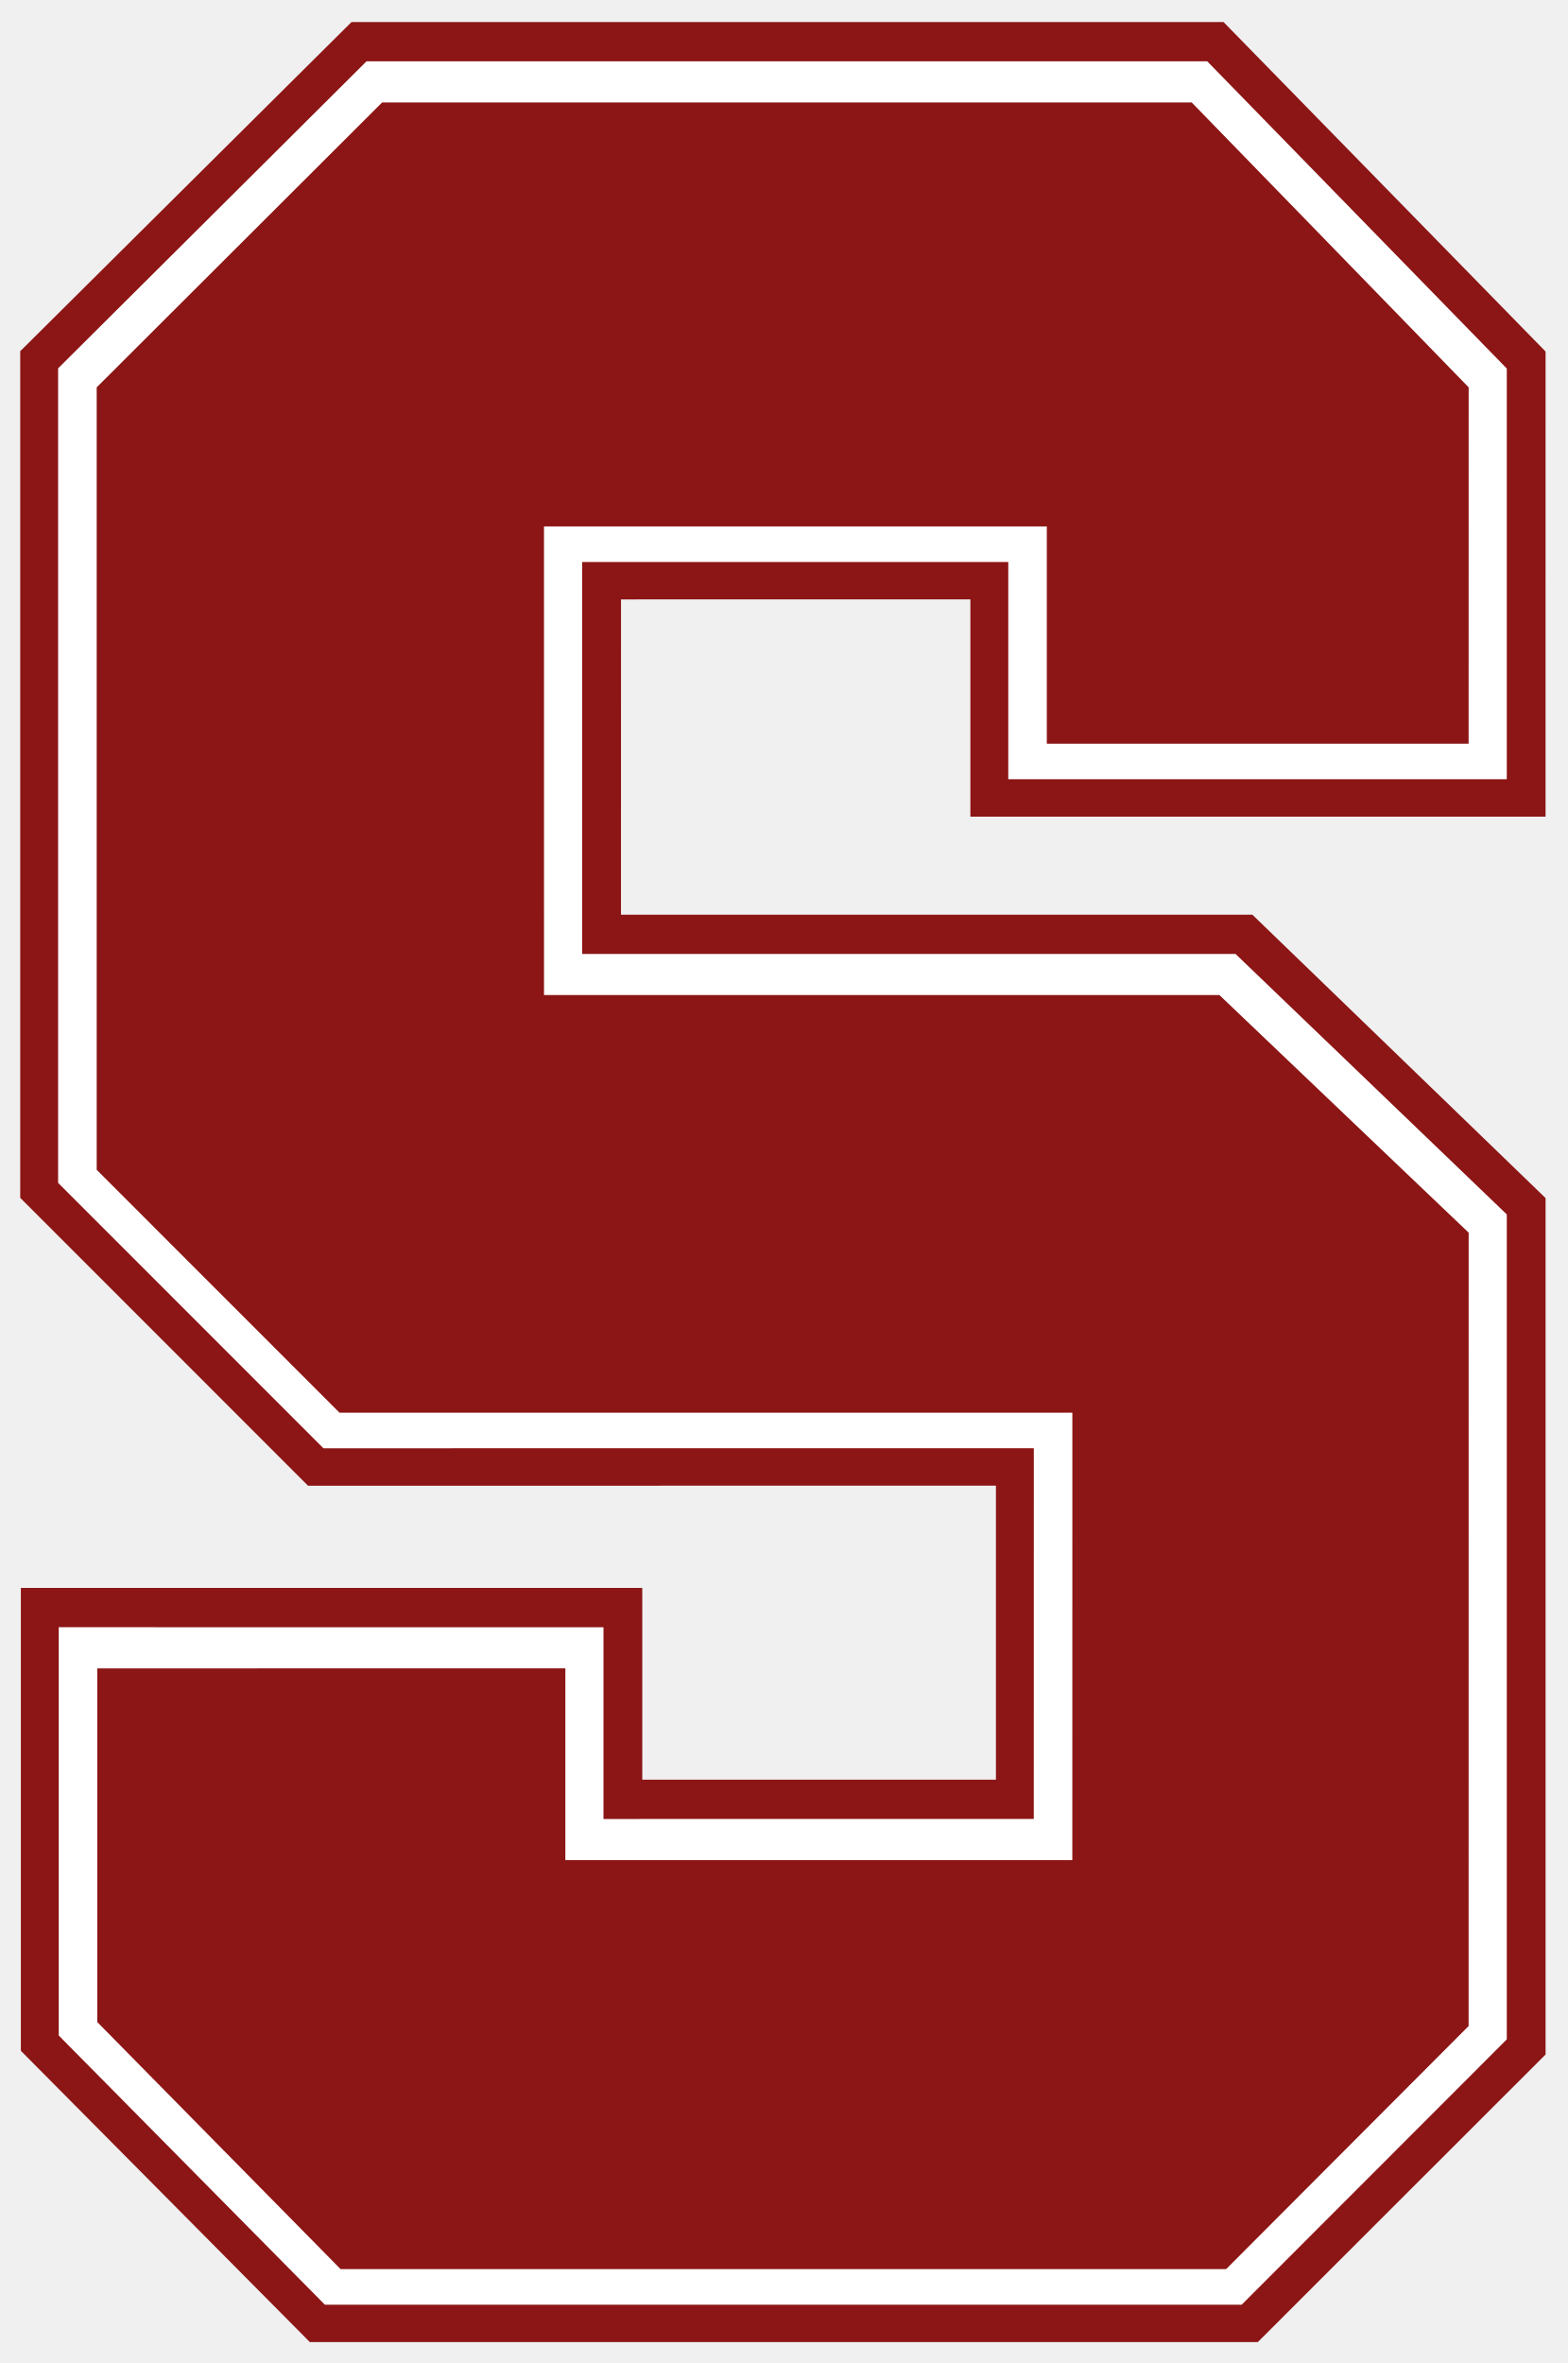
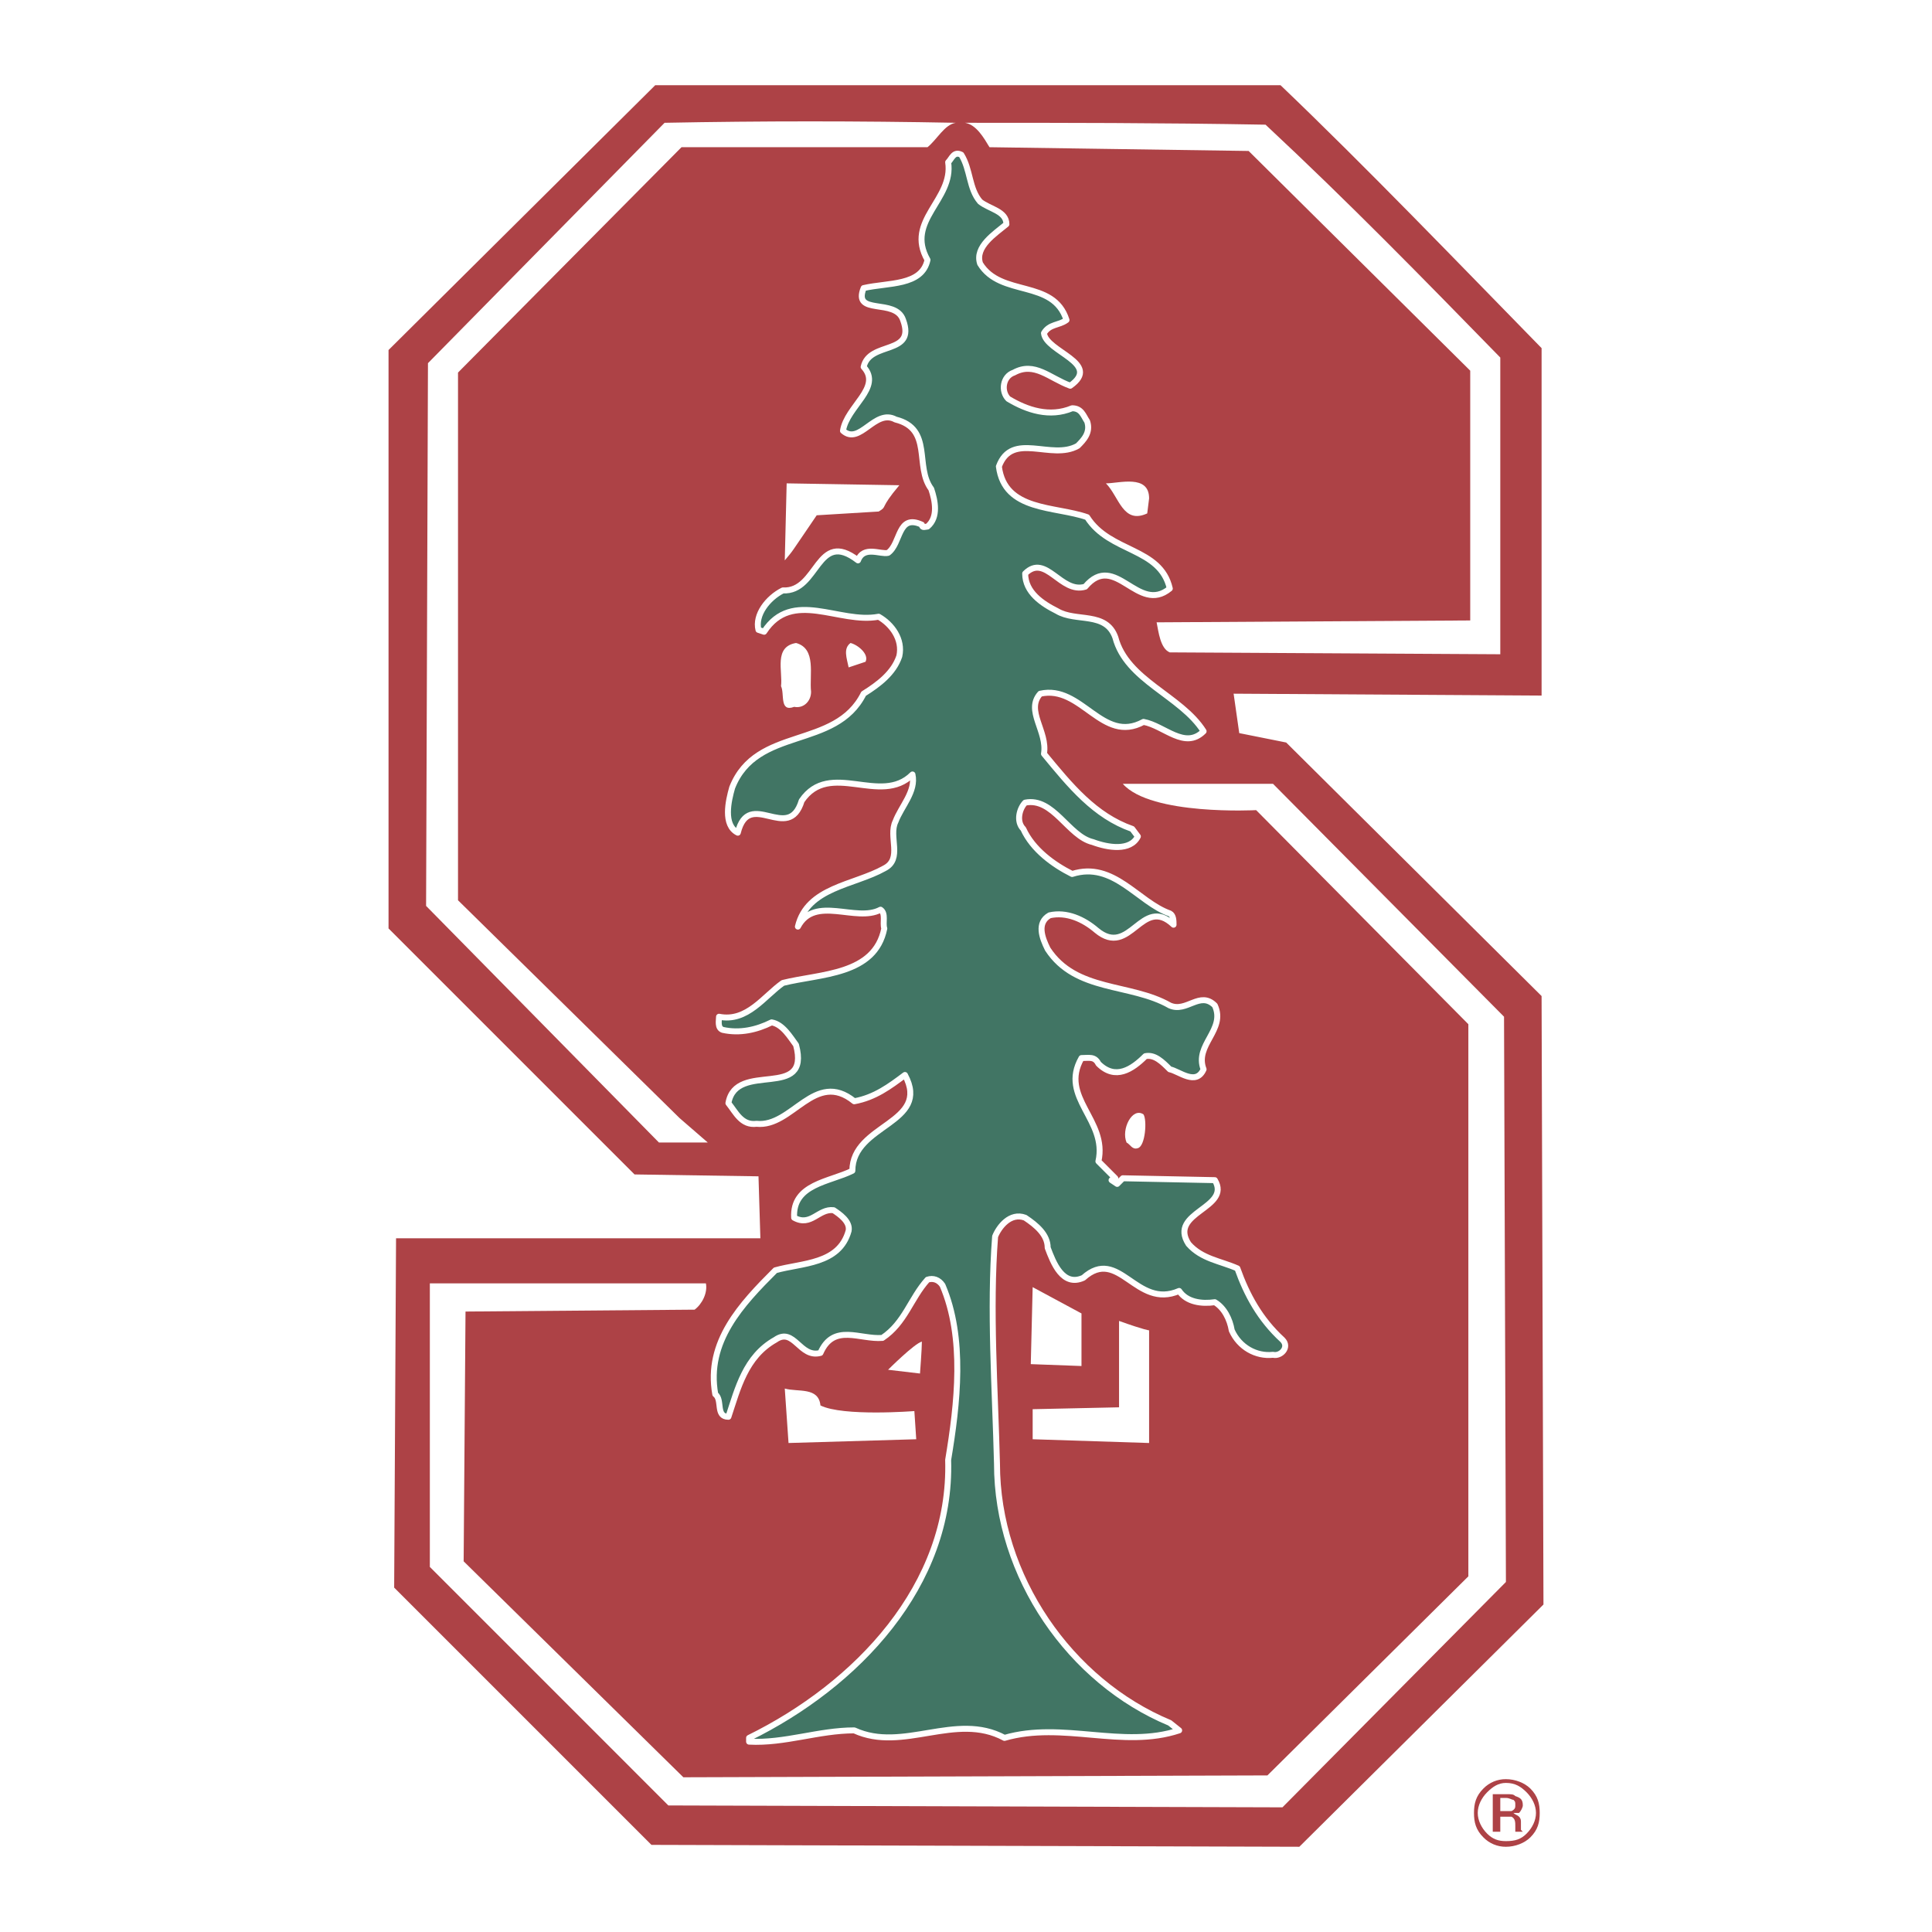
- <svg xmlns="http://www.w3.org/2000/svg" enable-background="new 0 0 65.078 98.113" xml:space="preserve" viewBox="0 0 65.078 98.113" version="1.1" y="0px" x="0px">
-   <g>
-     <polygon points="0.84 14.582 0.84 49.735 12.79 61.688 41.354 61.686 41.354 73.893 26.669 73.893 26.669 65.932 0.866 65.932 0.866 85.15 12.866 97.245 52.227 97.245 64.177 85.304 64.177 49.745 52.001 37.978 25.785 37.978 25.786 24.888 40.293 24.887 40.293 33.909 64.176 33.909 64.177 14.596 50.804 0.915 14.596 0.915" fill="#8C1515" />
-     <g>
-       <path fill="#fff" d="m2.413 15.294v33.82l11.017 11.019s26.638 0 29.497-0.001c0 2.412 0 12.98-0.001 15.391-2.497 0-15.368 0-17.868 0.002 0.001-2.037 0.001-7.961 0.001-7.961l-22.62-0.001v16.952l11.051 11.178h38.067l11.009-11.017v-34.253l-11.263-10.814h-27.13c0.001-2.445 0.001-13.831 0-16.275h17.693v9.02h20.7v-17.052l-12.437-12.755h-34.911l-12.805 12.747z" />
-       <polygon points="15.868 4.253 4.015 16.083 4.015 48.571 14.098 58.656 44.527 58.656 44.526 77.233 23.475 77.233 23.475 69.271 4.038 69.272 4.038 83.956 14.142 94.215 50.913 94.215 60.981 84.123 60.983 51.181 50.634 41.316 22.589 41.315 22.588 21.856 43.467 21.856 43.467 30.878 60.981 30.878 60.983 16.083 49.482 4.253" fill="#8C1515" />
-     </g>
+ <svg xmlns="http://www.w3.org/2000/svg" width="2500" height="2500" viewBox="0 0 192.756 192.756">
+   <g fill-rule="evenodd" clip-rule="evenodd">
+     <path fill="#fff" d="M0 0h192.756v192.756H0V0z" />
+     <path d="M153.992 160.082l-24.357 24.17-64.64-.188-25.669-25.668.188-34.85h36.349l-.188-6.184-12.366-.188L38.764 92.63V34.922L65.369 8.504h62.393c8.432 8.057 17.799 17.799 26.043 26.23v34.663l-30.727-.188.562 3.935 4.684.937 25.48 25.295.188 60.706zM45.696 37.171l22.297-22.484h24.544c.937-.75 1.686-2.248 2.811-2.436a747.781 747.781 0 0 0-29.042 0L42.698 36.234l-.187 54.148 23.233 23.608h4.872l-2.811-2.436L45.696 89.82V37.171zm103.988-1.499c-7.869-8.057-14.99-15.364-23.42-23.233-10.68-.188-19.861-.188-29.979-.188 1.124.188 1.874 1.499 2.436 2.436l25.855.375 22.109 21.921v24.92l-31.289.187c.188.937.373 2.623 1.311 2.998l32.977.187V35.672zM78.485 48.225l-.188 7.682c.937-1.124.375-.375 3.186-4.497l6.183-.375c.937-.562 0-.187 2.062-2.623l-11.243-.187zm31.853 0c1.311 1.312 1.686 4.123 4.121 2.998l.188-1.499c-.001-2.435-2.999-1.499-4.309-1.499zM79.422 64.151c-2.249.375-1.312 2.811-1.499 4.31.375.75-.188 2.623 1.312 2.061.937.188 1.686-.562 1.686-1.499-.188-1.687.562-4.31-1.499-4.872zm5.433 0c-.749.562-.375 1.499-.187 2.436l1.686-.562c.375-.75-.75-1.687-1.499-1.874zm-38.597 91.622l.187-24.92 22.859-.188c.749-.562 1.312-1.686 1.124-2.623H42.886v28.291l23.795 23.797 61.268.188 22.297-22.484-.188-56.396-23.047-23.234h-14.988c2.811 3.186 13.303 2.623 13.303 2.623l21.172 21.359v55.086l-20.047 19.861-58.271.187-21.922-21.547zm66.14-41.783c.375.188.561.75 1.123.562.75-.188.938-2.811.562-3.373-1.124-.747-2.247 1.501-1.685 2.811zm-9.369 14.428l-.188 7.682 5.059.188v-5.246l-4.871-2.624zm11.617 4.309s-.375 0-2.998-.938v8.619l-8.619.188v2.998l11.617.375v-11.242zm-26.043 3.935l3.185.375s.188-2.438.188-3.186c-.75.188-3.373 2.811-3.373 2.811zm2.81 6.932l-.187-2.811s-7.12.562-9.369-.562c-.187-1.873-2.249-1.311-3.56-1.686l.375 5.434 12.741-.375z" fill="#ad4246" />
+     <path d="M95.91 15.437c-.75-.375-.937.375-1.312.75.562 3.747-4.309 5.809-2.061 9.743-.562 2.623-3.935 2.248-6.371 2.811-1.124 2.811 3.186.937 3.935 3.185 1.312 3.56-3.373 2.061-3.935 4.684 1.874 2.061-1.686 3.935-2.061 6.37 1.686 1.499 3.185-2.248 5.246-1.124 3.747.937 1.874 4.684 3.56 6.933.375 1.124.75 2.811-.375 3.747-.188 0-.562.188-.562-.187-2.436-1.125-2.061 1.874-3.373 2.81-.75.188-2.436-.75-2.998.75-4.122-3.185-3.934 3.185-7.495 2.998-1.499.75-2.811 2.436-2.436 3.935l.562.187c2.811-4.309 7.495-.749 11.429-1.499 1.312.75 2.436 2.249 2.062 3.935-.562 1.686-2.062 2.811-3.561 3.748-2.811 5.621-10.68 3.185-13.115 9.368-.375 1.312-.937 3.747.562 4.497 1.125-4.497 5.059 1.124 6.371-3.185 2.811-4.122 7.869.562 11.055-2.623.375 1.686-1.125 3.185-1.687 4.684-.75 1.499.75 3.748-1.124 4.685-2.998 1.687-7.682 1.874-8.619 5.808 1.687-3.185 5.809-.375 8.244-1.686.562.375.188 1.312.375 1.873-.937 4.684-6.371 4.497-10.118 5.434-1.874 1.312-3.56 3.934-6.37 3.373 0 .375-.188 1.123.375 1.311 1.686.375 3.372 0 4.871-.75 1.124.188 1.874 1.5 2.436 2.25 1.499 5.621-5.996 1.498-6.746 5.809.75.936 1.312 2.248 2.811 2.061 3.56.375 5.809-5.434 9.743-2.248 2.061-.375 3.56-1.5 5.059-2.623 2.623 4.871-5.247 4.871-5.247 9.555-2.248 1.125-5.996 1.312-5.808 4.684 1.686.938 2.436-.936 3.935-.748.562.373 1.686 1.123 1.499 2.061-.937 3.373-4.684 3.186-7.307 3.934-3.373 3.373-6.933 7.121-5.996 12.367.75.562 0 2.248 1.311 2.248.937-2.811 1.687-5.996 4.685-7.682 1.874-1.312 2.436 1.873 4.497 1.311 1.312-2.998 3.935-1.311 6.183-1.498 2.249-1.5 2.811-3.936 4.497-5.809.562-.188 1.124 0 1.499.562 2.249 5.246 1.499 11.805.562 17.424.375 12.555-9.181 22.484-19.86 27.73v.375c3.56.188 6.933-1.125 10.492-1.125 4.872 2.25 10.118-1.873 14.989.75 5.809-1.686 11.805 1.125 17.426-.75l-.938-.748c-9.93-4.123-17.236-14.615-17.236-25.857-.188-7.494-.75-15.363-.188-22.67.373-.938 1.498-2.438 2.996-1.875 1.125.75 2.25 1.688 2.25 2.998.561 1.5 1.498 3.936 3.559 2.998 3.561-3.186 5.246 3.186 9.557 1.312.75 1.123 2.248 1.311 3.559 1.123.938.562 1.5 1.688 1.688 2.811.75 1.688 2.436 2.623 4.121 2.436.75.188 1.688-.748.938-1.498-2.248-2.061-3.561-4.496-4.496-7.121-1.688-.748-3.561-.936-4.873-2.436-2.061-3.186 4.311-3.559 2.623-6.369l-9.18-.188-.562.562-.562-.375.375-.188-1.686-1.688c.936-4.121-3.936-6.369-1.688-10.305.75 0 1.312-.188 1.688.562 1.686 1.686 3.371.562 4.684-.75.938-.188 1.686.562 2.436 1.312.938.188 2.623 1.686 3.373 0-.938-2.436 2.248-3.936 1.123-6.371-1.498-1.498-2.809.75-4.496 0-3.934-2.248-9.367-1.311-12.178-5.621-.562-1.125-1.125-2.623.188-3.373 1.686-.375 3.371.375 4.684 1.499 3.373 2.811 4.496-3.56 7.682-.562 0-.375 0-.937-.375-1.124-3.186-1.125-5.621-5.247-9.742-3.935-1.875-.937-3.936-2.436-4.873-4.497-.748-.75-.373-2.061.188-2.623 2.811-.562 4.311 3.372 6.746 3.935 1.498.562 3.748.937 4.496-.562l-.562-.749c-3.746-1.312-6.182-4.31-8.805-7.495.375-2.248-1.875-4.309-.375-5.995 4.121-.937 6.184 5.059 10.305 2.81 2.061.375 4.123 2.811 5.996.937-2.248-3.56-7.682-5.059-8.807-9.368-.936-2.623-3.934-1.499-5.809-2.623-1.498-.75-3.186-1.874-3.186-3.748 2.062-2.061 3.561 2.061 5.996 1.312 2.998-3.561 5.246 2.811 8.432.187-.938-4.122-5.996-3.56-8.244-7.12-3.186-1.124-8.244-.562-8.807-5.059 1.312-3.56 5.246-.562 7.871-2.061.561-.562 1.311-1.312.936-2.436-.375-.562-.562-1.312-1.498-1.312-2.248.937-4.498.188-6.371-.937-.75-.75-.562-2.249.562-2.623 2.061-1.125 3.561.562 5.621 1.312 3.186-2.249-2.436-3.373-2.623-5.247.562-.937 1.498-.749 2.248-1.311-1.312-4.122-6.559-2.249-8.619-5.621-.562-1.686 1.5-2.998 2.623-3.935 0-1.312-1.686-1.499-2.623-2.249-1.127-1.312-.94-3.185-1.876-4.684z" fill="#417564" stroke="#fff" stroke-width=".595" stroke-linecap="round" stroke-linejoin="round" stroke-miterlimit="2.613" />
+     <path d="M152.307 178.818c.562.562.938 1.312.938 2.061 0 .75-.375 1.5-.938 2.062-.562.561-1.125.748-2.061.748-.75 0-1.312-.188-1.875-.748-.561-.562-.936-1.312-.936-2.062 0-.748.375-1.498.936-2.061.562-.562 1.125-.936 1.875-.936.936.001 1.498.374 2.061.936zm.375-.375c-.562-.561-1.5-.936-2.436-.936a3.1 3.1 0 0 0-2.248.936c-.75.75-.938 1.5-.938 2.436 0 .938.188 1.688.938 2.436a3.101 3.101 0 0 0 2.248.938c.936 0 1.873-.375 2.436-.938.75-.748.936-1.498.936-2.436-.001-.936-.186-1.686-.936-2.436zm-1.875 2.248H149.684v-1.311h.562c.375 0 .561.188.748.188.188.188.188.188.188.562 0 .188 0 .374-.375.561zm-1.873 2.063h.75v-1.5h1.123c.375.188.375.562.375.938v.563h.75l-.188-.188v-.751c0-.188 0-.375-.188-.562s-.375-.188-.562-.375h.562c.188-.188.375-.561.375-.748 0-.562-.188-.75-.75-.938-.188-.188-.375-.188-.936-.188h-1.312v3.749h.001z" fill="#ad4246" />
  </g>
</svg>
